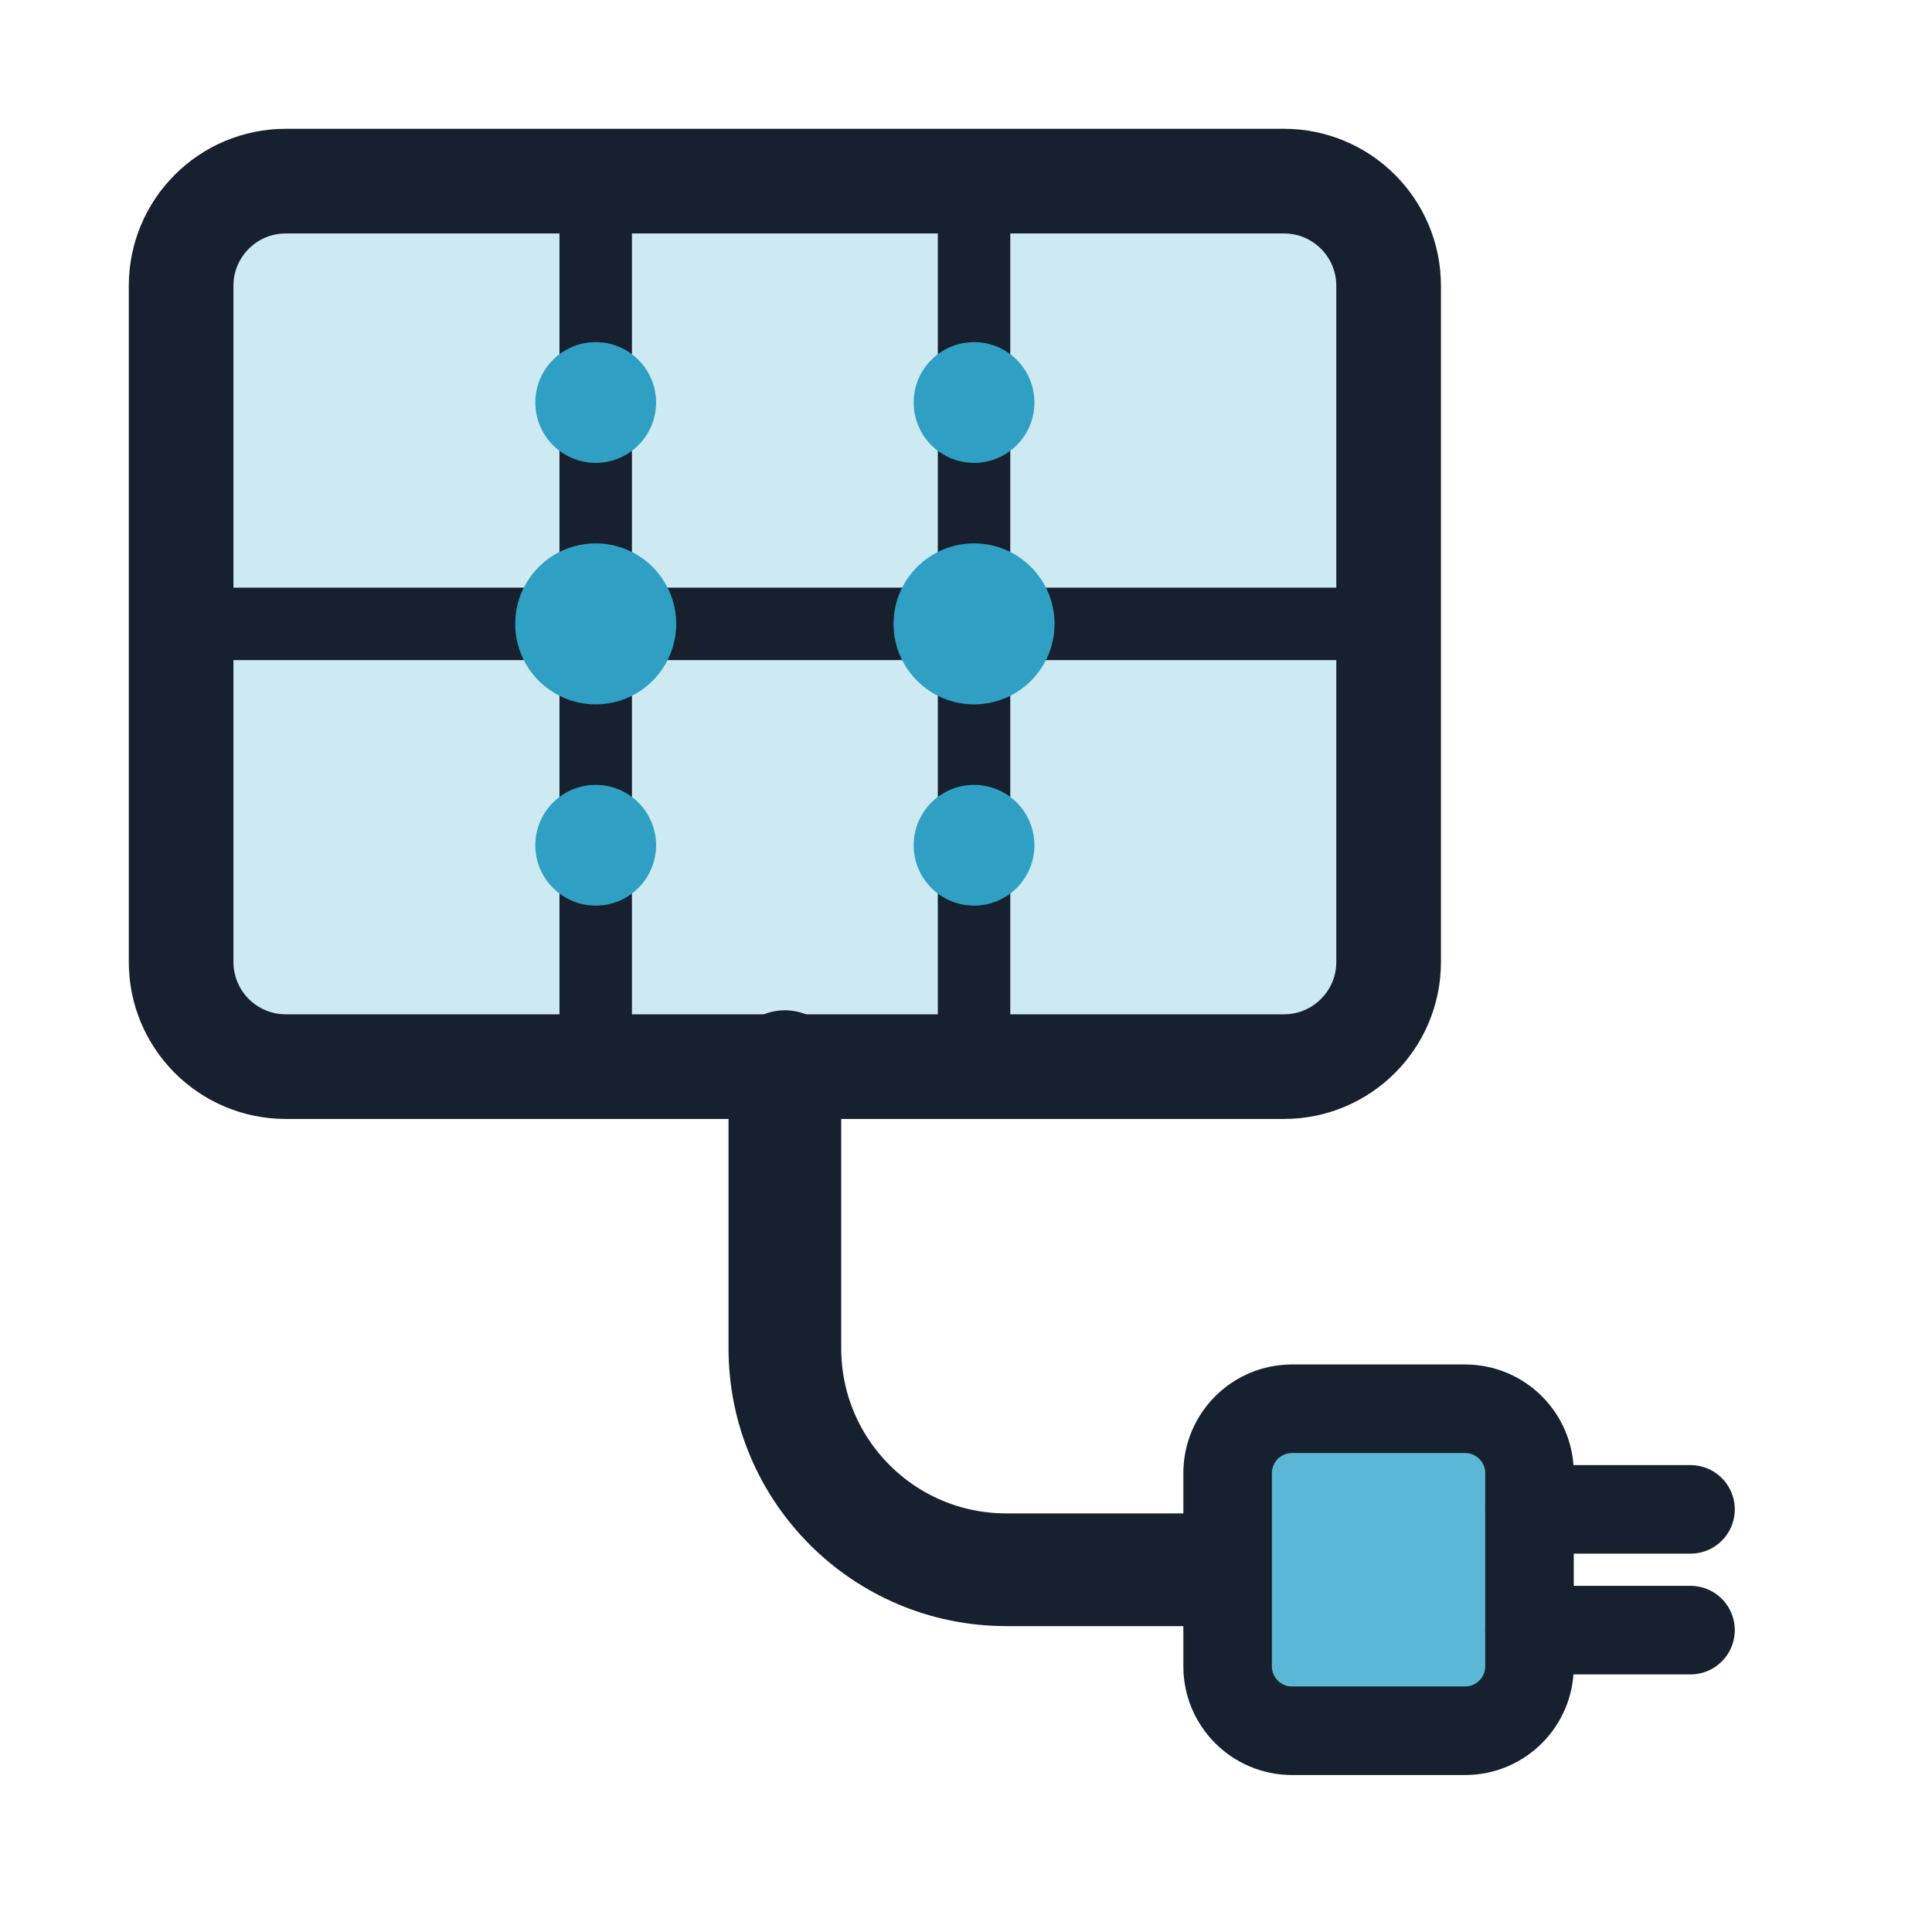
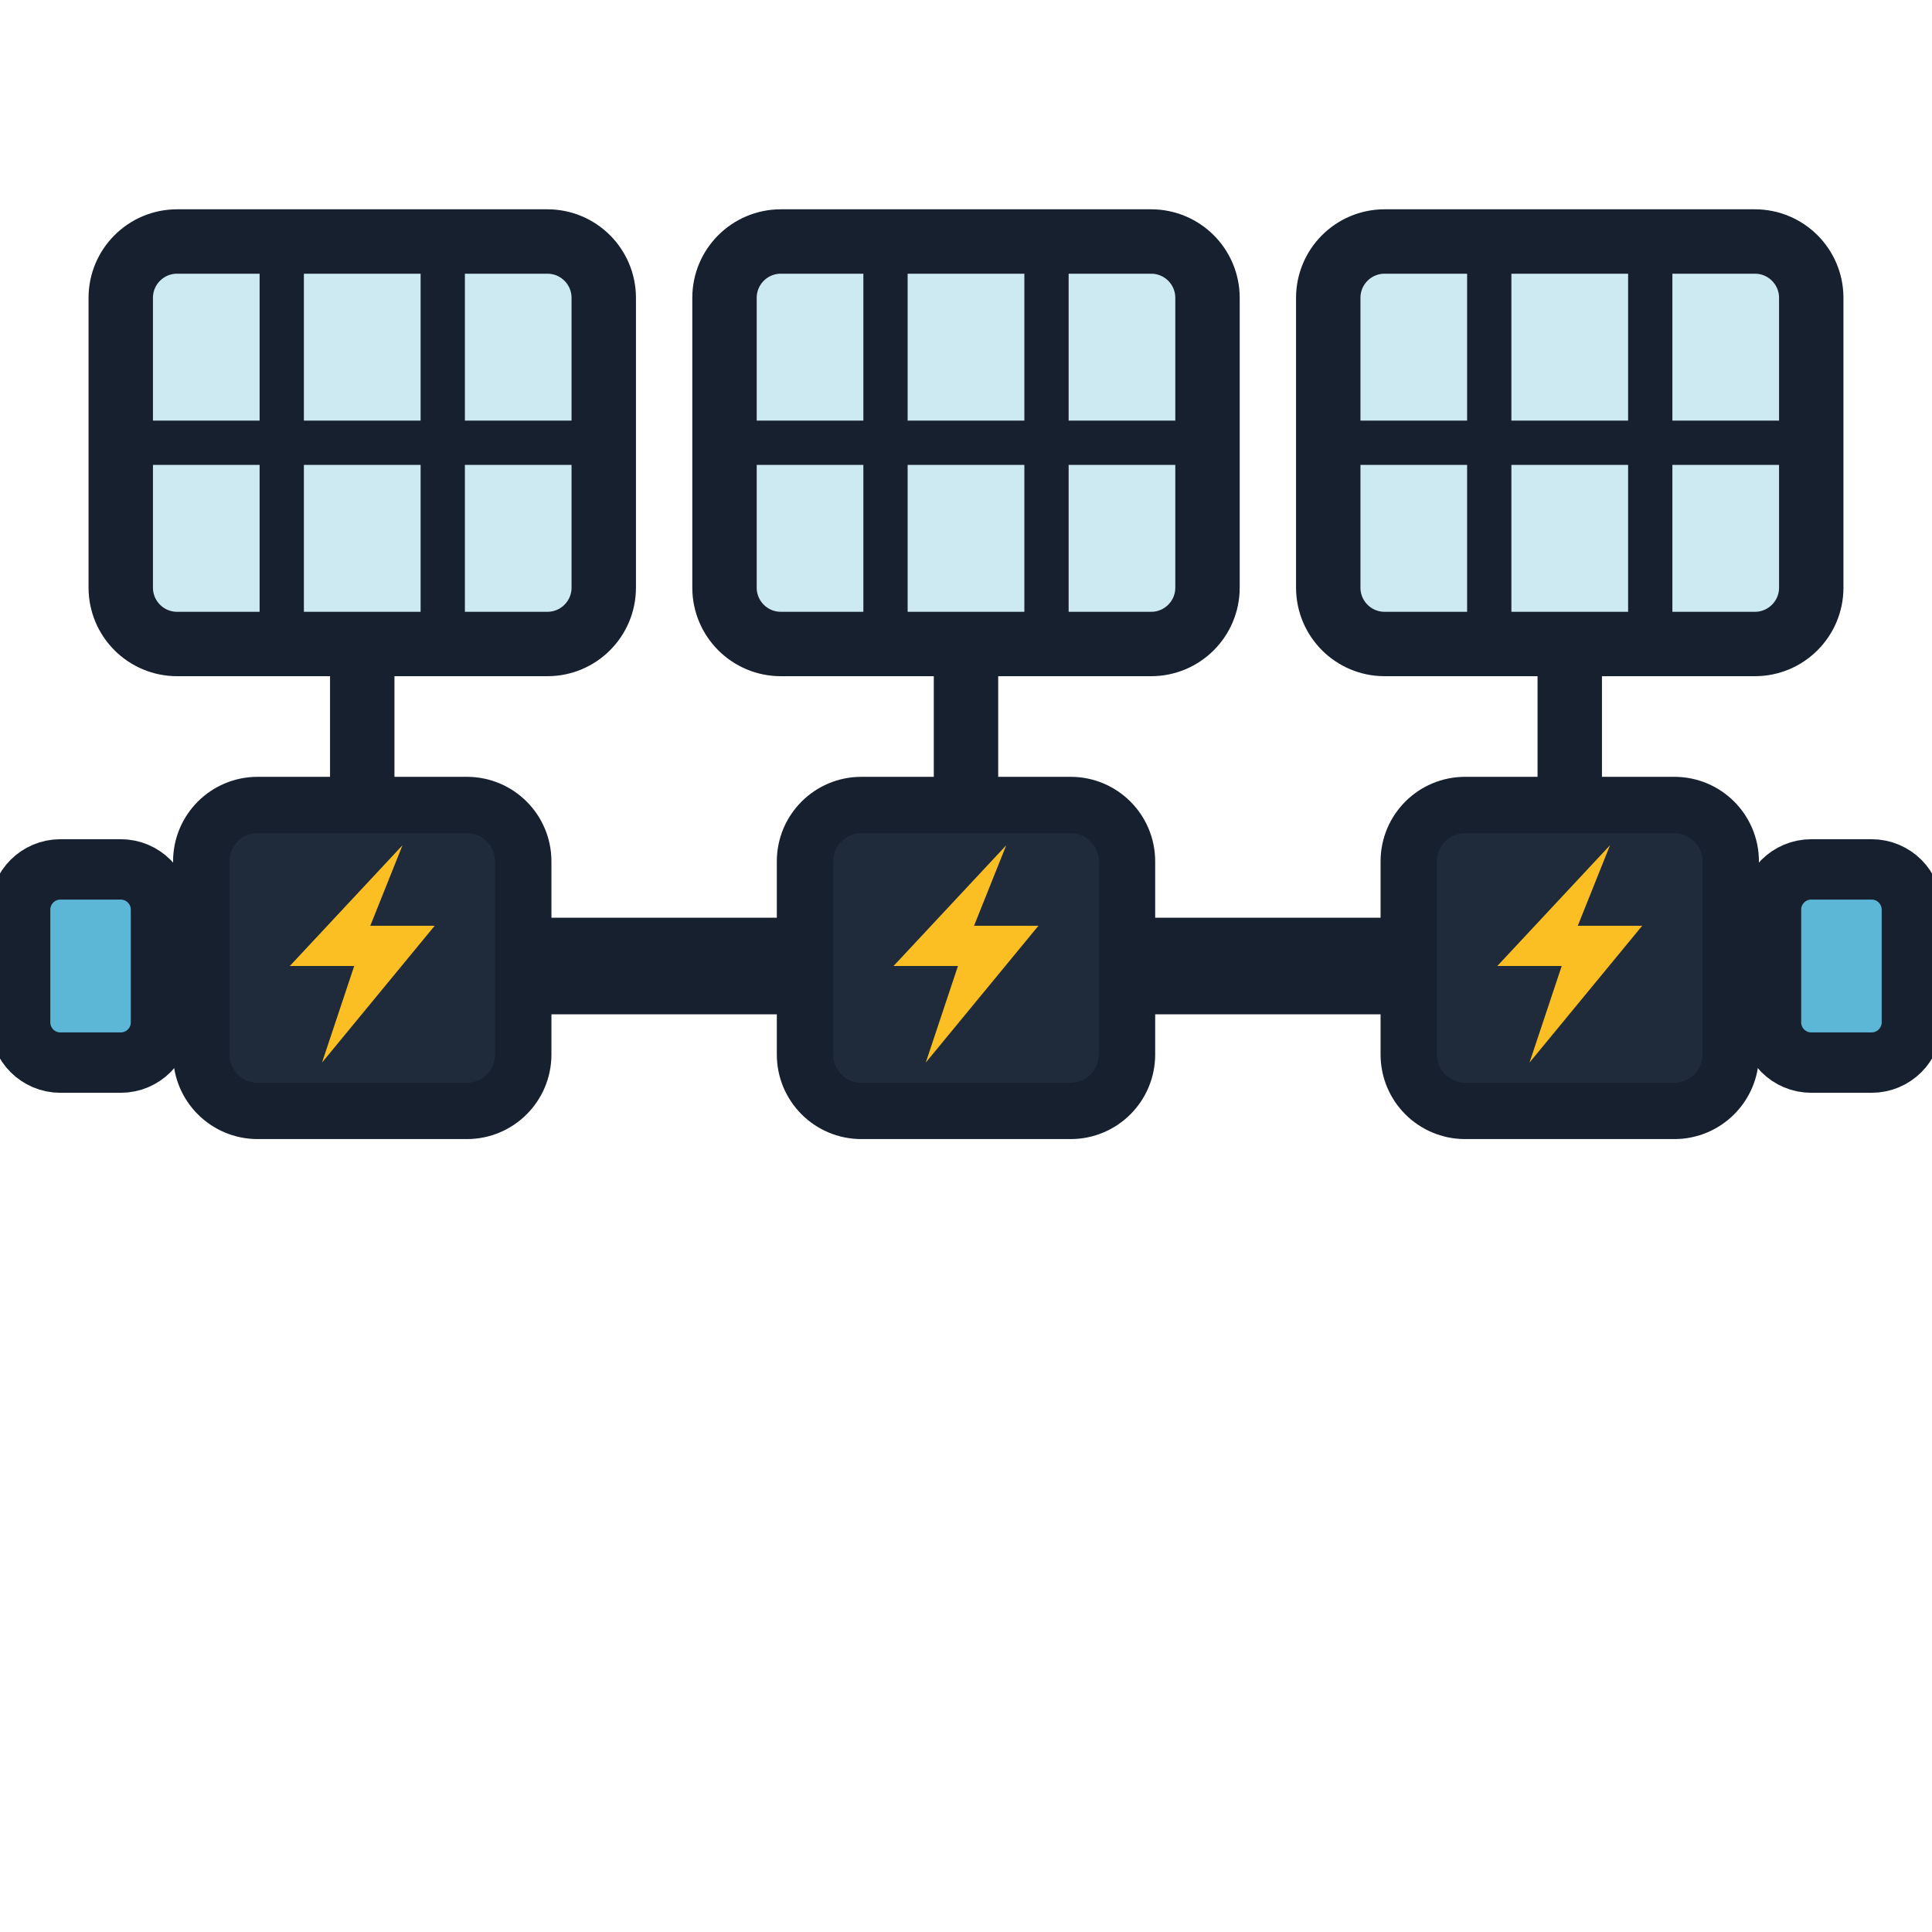
<svg xmlns="http://www.w3.org/2000/svg" viewBox="0 0 48 48" width="48" height="48">
-   <rect x="4.5" y="4.5" width="30" height="22" rx="2.6" fill="#cdeaf3" stroke="#16202e" stroke-width="2.6" />
-   <path d="M4.5 15.5 H34.5 M14.8 4.5 V26.5 M24.2 4.5 V26.5" fill="none" stroke="#16202e" stroke-width="1.8" />
-   <g fill="#2f9fc4">
-     <circle cx="14.8" cy="15.5" r="2" />
-     <circle cx="24.2" cy="15.5" r="2" />
-     <circle cx="14.8" cy="10" r="1.5" />
-     <circle cx="24.2" cy="10" r="1.5" />
-     <circle cx="14.8" cy="21" r="1.5" />
-     <circle cx="24.2" cy="21" r="1.5" />
+   <path d="M2 24 H46" fill="none" stroke="#16202e" stroke-width="2.4" stroke-linecap="round" />
+   <g stroke="#16202e">
+     <rect x="3" y="6" width="12" height="10" rx="1.4" fill="#cdeaf3" stroke-width="1.6" />
+     <rect x="18" y="6" width="12" height="10" rx="1.4" fill="#cdeaf3" stroke-width="1.6" />
+     <rect x="33" y="6" width="12" height="10" rx="1.4" fill="#cdeaf3" stroke-width="1.6" />
+     <g fill="none" stroke-width="1.1">
+       <path d="M3 11 H15 M7 6 V16 M11 6 V16" />
+       <path d="M18 11 H30 M22 6 V16 M26 6 V16" />
+       <path d="M33 11 H45 M37 6 V16 M41 6 V16" />
+     </g>
  </g>
-   <path d="M19.5 26.5 V33.5 a5.5 5.5 0 0 0 5.5 5.5 H30.5" fill="none" stroke="#16202e" stroke-width="2.8" stroke-linecap="round" stroke-linejoin="round" />
-   <rect x="30.5" y="35" width="7.5" height="8" rx="1.6" fill="#5cb6d6" stroke="#16202e" stroke-width="2.2" />
-   <path d="M38 37.5 h4 M38 40.5 h4" fill="none" stroke="#16202e" stroke-width="2.2" stroke-linecap="round" />
+   <g fill="none" stroke="#16202e" stroke-width="1.6">
+     <path d="M9 16 V20" />
+     <path d="M24 16 V20" />
+     <path d="M39 16 V20" />
+   </g>
+   <g fill="#1f2a3a" stroke="#16202e" stroke-width="1.4">
+     <rect x="5" y="20" width="8" height="7.6" rx="1.4" />
+     <rect x="20" y="20" width="8" height="7.6" rx="1.4" />
+     <rect x="35" y="20" width="8" height="7.6" rx="1.4" />
+   </g>
+   <g fill="#fbbf24">
+     <path d="M10 21 L7.2 24 L8.8 24 L8 26.4 L10.8 23 L9.2 23 Z" />
+     <path d="M25 21 L22.2 24 L23.8 24 L23 26.4 L25.8 23 L24.2 23 Z" />
+     <path d="M40 21 L37.2 24 L38.8 24 L38 26.4 L40.8 23 L39.2 23 Z" />
+   </g>
+   <g fill="#5cb6d6" stroke="#16202e" stroke-width="1.5">
+     <rect x="0.5" y="21.6" width="3.5" height="4.8" rx="1" />
+     <rect x="44" y="21.6" width="3.5" height="4.8" rx="1" />
+   </g>
</svg>
